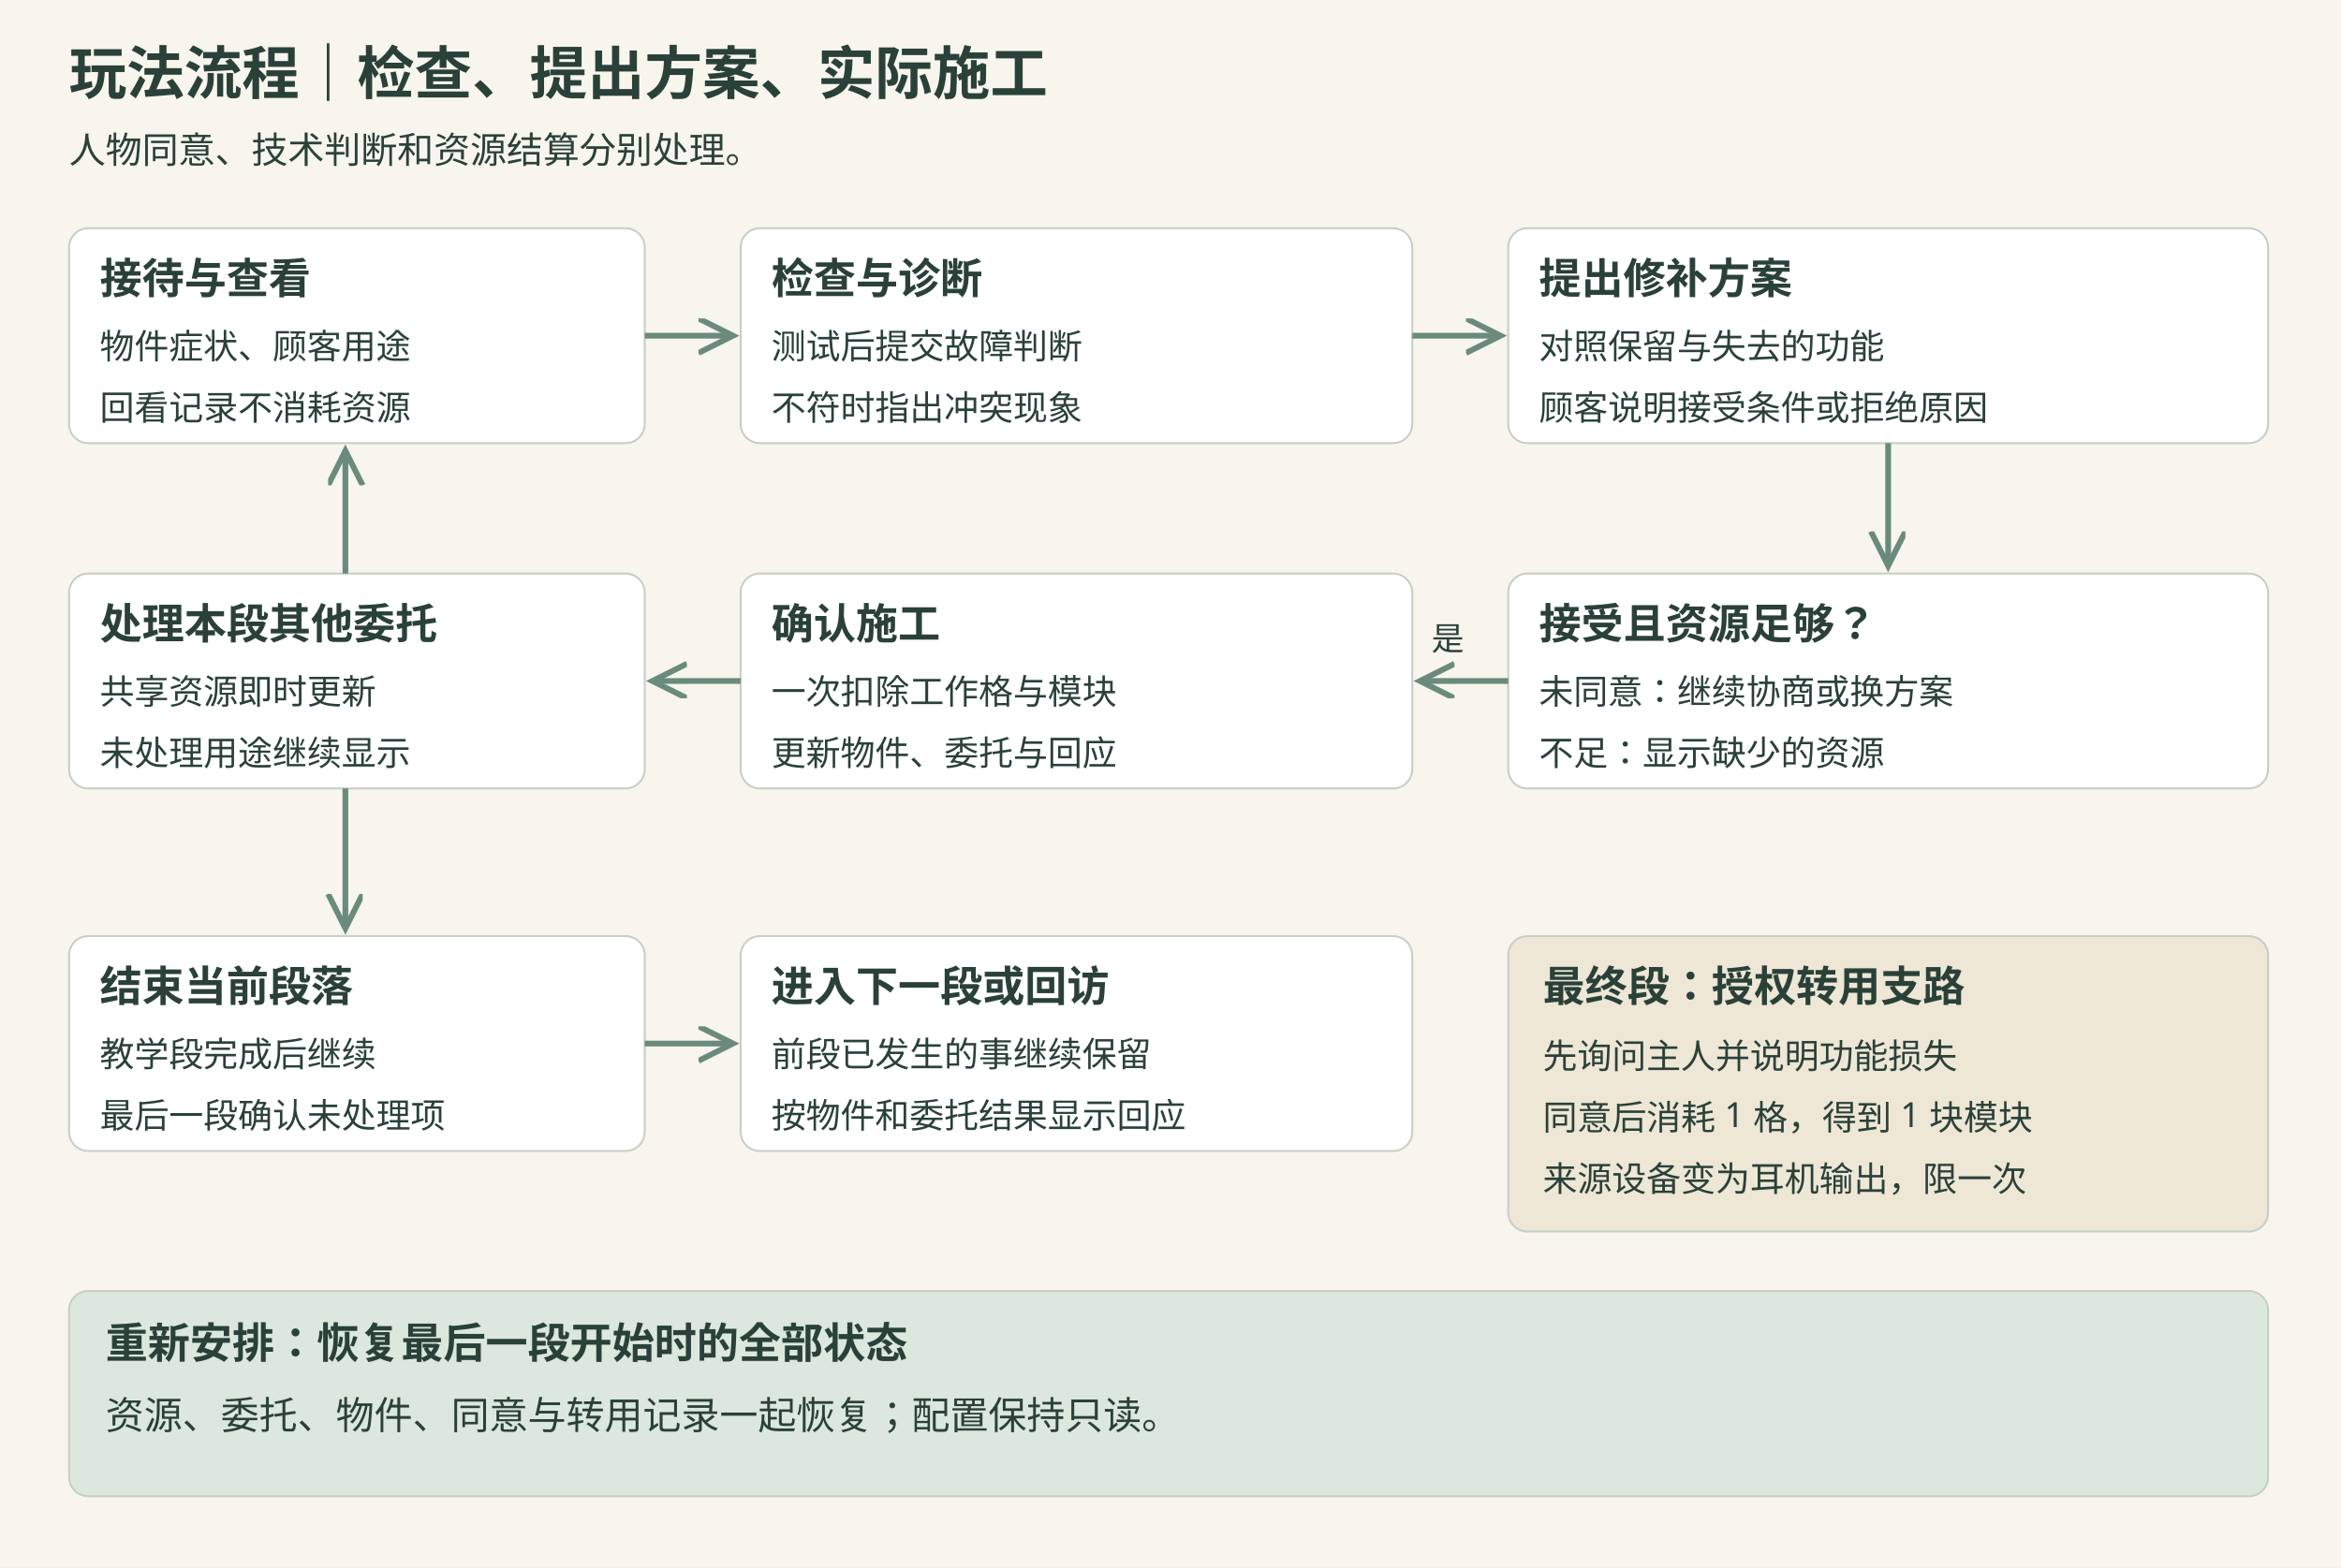
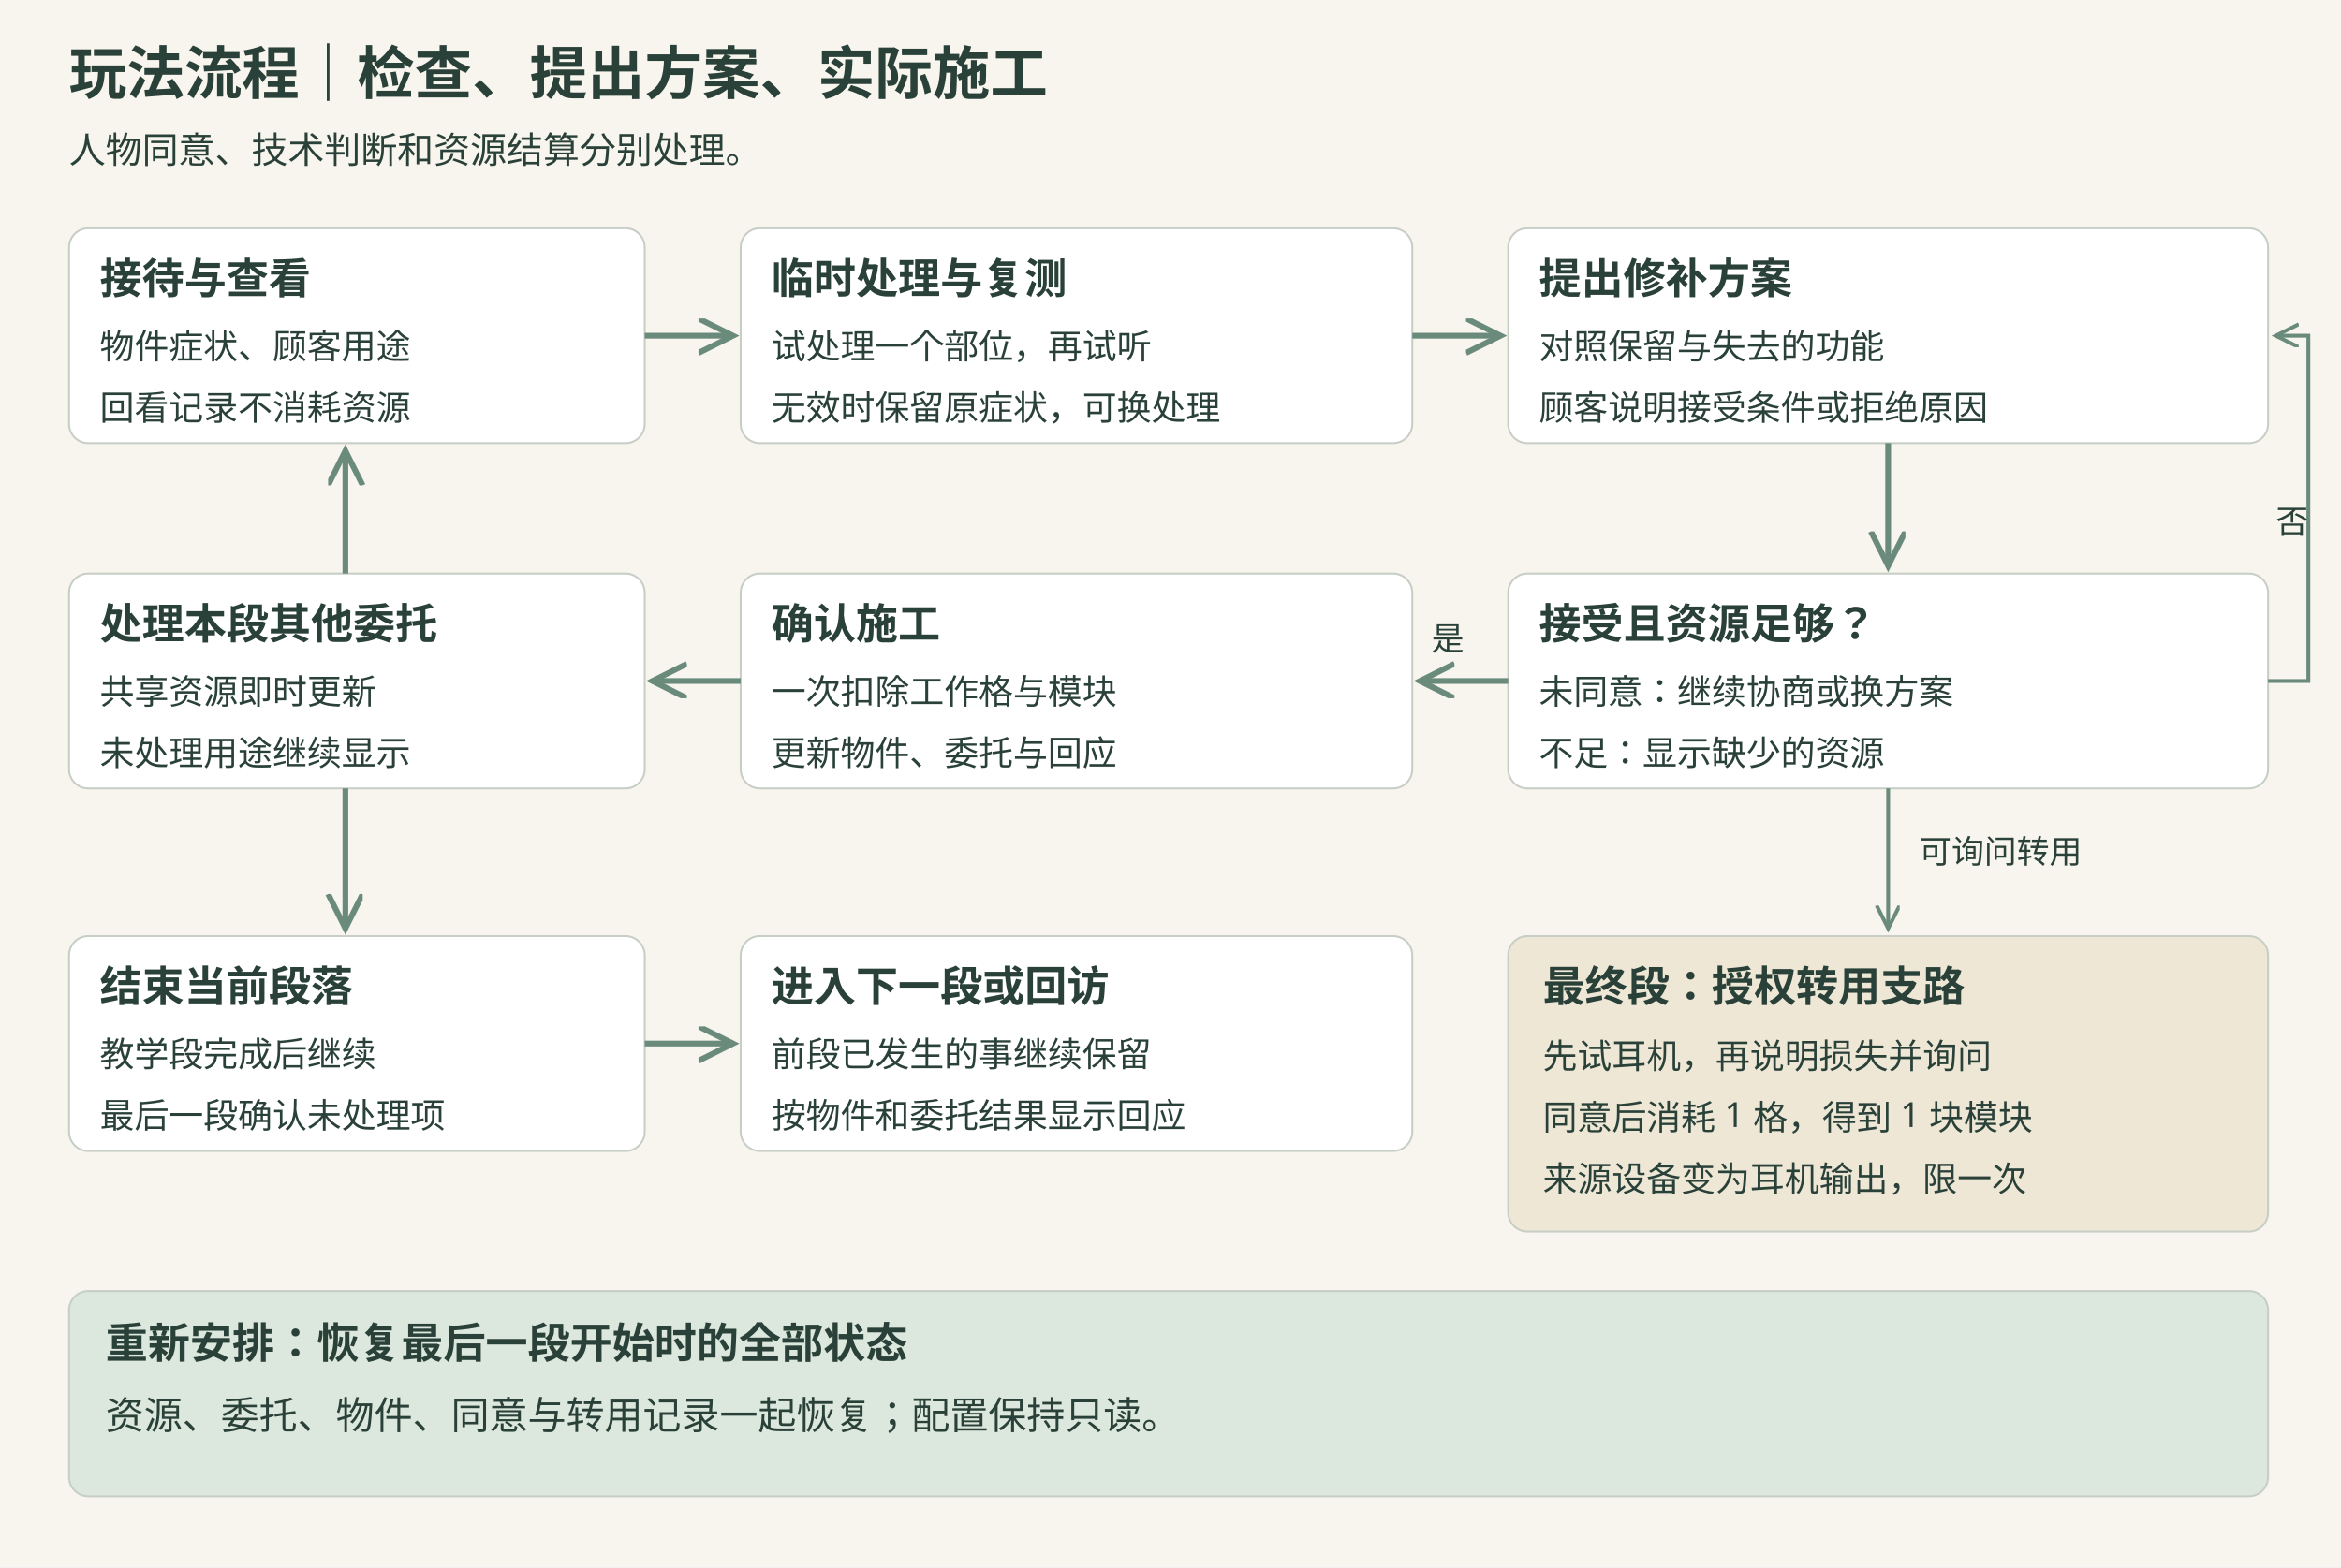
<svg xmlns="http://www.w3.org/2000/svg" width="1220" height="817">
  <defs>
    <marker id="a" markerWidth="8" markerHeight="8" refX="6" refY="3" orient="auto">
      <path d="M0 0 L6 3 L0 6" fill="none" stroke="#6a8b7c" />
    </marker>
  </defs>
  <rect width="100%" height="100%" fill="#f7f5ed" />
  <g font-family="Microsoft YaHei,sans-serif">
    <text x="36" y="49" font-size="30" font-weight="700" fill="#2a4139">玩法流程｜检查、提出方案、实际施工</text>
    <text x="36" y="85" font-size="19" font-weight="400" fill="#2a4139">人物同意、技术判断和资源结算分别处理。</text>
    <rect x="36" y="119" width="300" height="112" rx="10" fill="#fff" stroke="#c7cec6" />
    <text x="52" y="153" font-size="22" font-weight="700" fill="#2a4139">接待与查看</text>
    <text x="52" y="187" font-size="18" font-weight="400" fill="#2a4139">物件症状、顾客用途</text>
    <text x="52" y="219" font-size="18" font-weight="400" fill="#2a4139">回看记录不消耗资源</text>
    <rect x="386" y="119" width="350" height="112" rx="10" fill="#fff" stroke="#c7cec6" />
-     <text x="402" y="153" font-size="22" font-weight="700" fill="#2a4139">检查与诊断</text>
-     <text x="402" y="187" font-size="18" font-weight="400" fill="#2a4139">测试后提交故障判断</text>
-     <text x="402" y="219" font-size="18" font-weight="400" fill="#2a4139">不符时指出冲突现象</text>
+     <text x="402" y="153" font-size="22" font-weight="700" fill="#2a4139">临时处理与复测</text>
+     <text x="402" y="187" font-size="18" font-weight="400" fill="#2a4139">试处理一个部位，再试听</text>
+     <text x="402" y="219" font-size="18" font-weight="400" fill="#2a4139">无效时保留原症状，可换处理</text>
    <rect x="786" y="119" width="396" height="112" rx="10" fill="#fff" stroke="#c7cec6" />
    <text x="802" y="153" font-size="22" font-weight="700" fill="#2a4139">提出修补方案</text>
    <text x="802" y="187" font-size="18" font-weight="400" fill="#2a4139">对照保留与失去的功能</text>
    <text x="802" y="219" font-size="18" font-weight="400" fill="#2a4139">顾客说明接受条件或拒绝原因</text>
    <path d="M336 175 L382 175" fill="none" stroke="#6a8b7c" stroke-width="3" marker-end="url(#a)" />
    <path d="M736 175 L782 175" fill="none" stroke="#6a8b7c" stroke-width="3" marker-end="url(#a)" />
    <rect x="786" y="299" width="396" height="112" rx="10" fill="#fff" stroke="#c7cec6" />
    <text x="802" y="333" font-size="22" font-weight="700" fill="#2a4139">接受且资源足够？</text>
    <text x="802" y="367" font-size="18" font-weight="400" fill="#2a4139">未同意：继续协商或换方案</text>
    <text x="802" y="399" font-size="18" font-weight="400" fill="#2a4139">不足：显示缺少的资源</text>
    <path d="M984 231 L984 295" fill="none" stroke="#6a8b7c" stroke-width="3" marker-end="url(#a)" />
    <rect x="386" y="299" width="350" height="112" rx="10" fill="#fff" stroke="#c7cec6" />
    <text x="402" y="333" font-size="22" font-weight="700" fill="#2a4139">确认施工</text>
    <text x="402" y="367" font-size="18" font-weight="400" fill="#2a4139">一次扣除工作格与模块</text>
    <text x="402" y="399" font-size="18" font-weight="400" fill="#2a4139">更新物件、委托与回应</text>
    <path d="M786 355 L740 355" fill="none" stroke="#6a8b7c" stroke-width="3" marker-end="url(#a)" />
    <text x="746" y="339" font-size="17" font-weight="400" fill="#2a4139">是</text>
    <rect x="36" y="299" width="300" height="112" rx="10" fill="#fff" stroke="#c7cec6" />
    <text x="52" y="333" font-size="22" font-weight="700" fill="#2a4139">处理本段其他委托</text>
    <text x="52" y="367" font-size="18" font-weight="400" fill="#2a4139">共享资源即时更新</text>
    <text x="52" y="399" font-size="18" font-weight="400" fill="#2a4139">未处理用途继续显示</text>
    <path d="M386 355 L340 355" fill="none" stroke="#6a8b7c" stroke-width="3" marker-end="url(#a)" />
    <path d="M180 299 V235" stroke="#6a8b7c" stroke-width="3" marker-end="url(#a)" />
    <rect x="36" y="488" width="300" height="112" rx="10" fill="#fff" stroke="#c7cec6" />
    <text x="52" y="522" font-size="22" font-weight="700" fill="#2a4139">结束当前段落</text>
    <text x="52" y="556" font-size="18" font-weight="400" fill="#2a4139">教学段完成后继续</text>
    <text x="52" y="588" font-size="18" font-weight="400" fill="#2a4139">最后一段确认未处理项</text>
    <path d="M180 411 L180 484" fill="none" stroke="#6a8b7c" stroke-width="3" marker-end="url(#a)" />
    <rect x="386" y="488" width="350" height="112" rx="10" fill="#fff" stroke="#c7cec6" />
    <text x="402" y="522" font-size="22" font-weight="700" fill="#2a4139">进入下一段或回访</text>
    <text x="402" y="556" font-size="18" font-weight="400" fill="#2a4139">前段已发生的事继续保留</text>
    <text x="402" y="588" font-size="18" font-weight="400" fill="#2a4139">按物件和委托结果显示回应</text>
    <path d="M336 544 L382 544" fill="none" stroke="#6a8b7c" stroke-width="3" marker-end="url(#a)" />
    <rect x="786" y="488" width="396" height="154" rx="10" fill="#eee7d6" stroke="#c7cec6" />
    <text x="804" y="522" font-size="22" font-weight="700" fill="#2a4139">最终段：授权转用支路</text>
-     <text x="804" y="557" font-size="18" font-weight="400" fill="#2a4139">先询问主人并说明功能损失</text>
+     <text x="804" y="557" font-size="18" font-weight="400" fill="#2a4139">先试耳机，再说明损失并询问</text>
    <text x="804" y="589" font-size="18" font-weight="400" fill="#2a4139">同意后消耗 1 格，得到 1 块模块</text>
    <text x="804" y="621" font-size="18" font-weight="400" fill="#2a4139">来源设备变为耳机输出，限一次</text>
    <rect x="36" y="673" width="1146" height="107" rx="10" fill="#dce7dd" stroke="#c7cec6" />
    <text x="55" y="708" font-size="22" font-weight="700" fill="#2a4139">重新安排：恢复最后一段开始时的全部状态</text>
    <text x="55" y="745" font-size="20" font-weight="400" fill="#2a4139">资源、委托、物件、同意与转用记录一起恢复；配置保持只读。</text>
+     <path d="M1182,355 L1203,355 L1203,175 L1186,175" fill="none" stroke="#6a8b7c" stroke-width="2" marker-end="url(#a)" />
+     <text x="1186" y="278" font-size="17" fill="#2a4139">否</text>
+     <path d="M984,411 L984,484" fill="none" stroke="#6a8b7c" stroke-width="2" marker-end="url(#a)" />
+     <text x="1000" y="450" font-size="17" fill="#2a4139">可询问转用</text>
  </g>
</svg>
